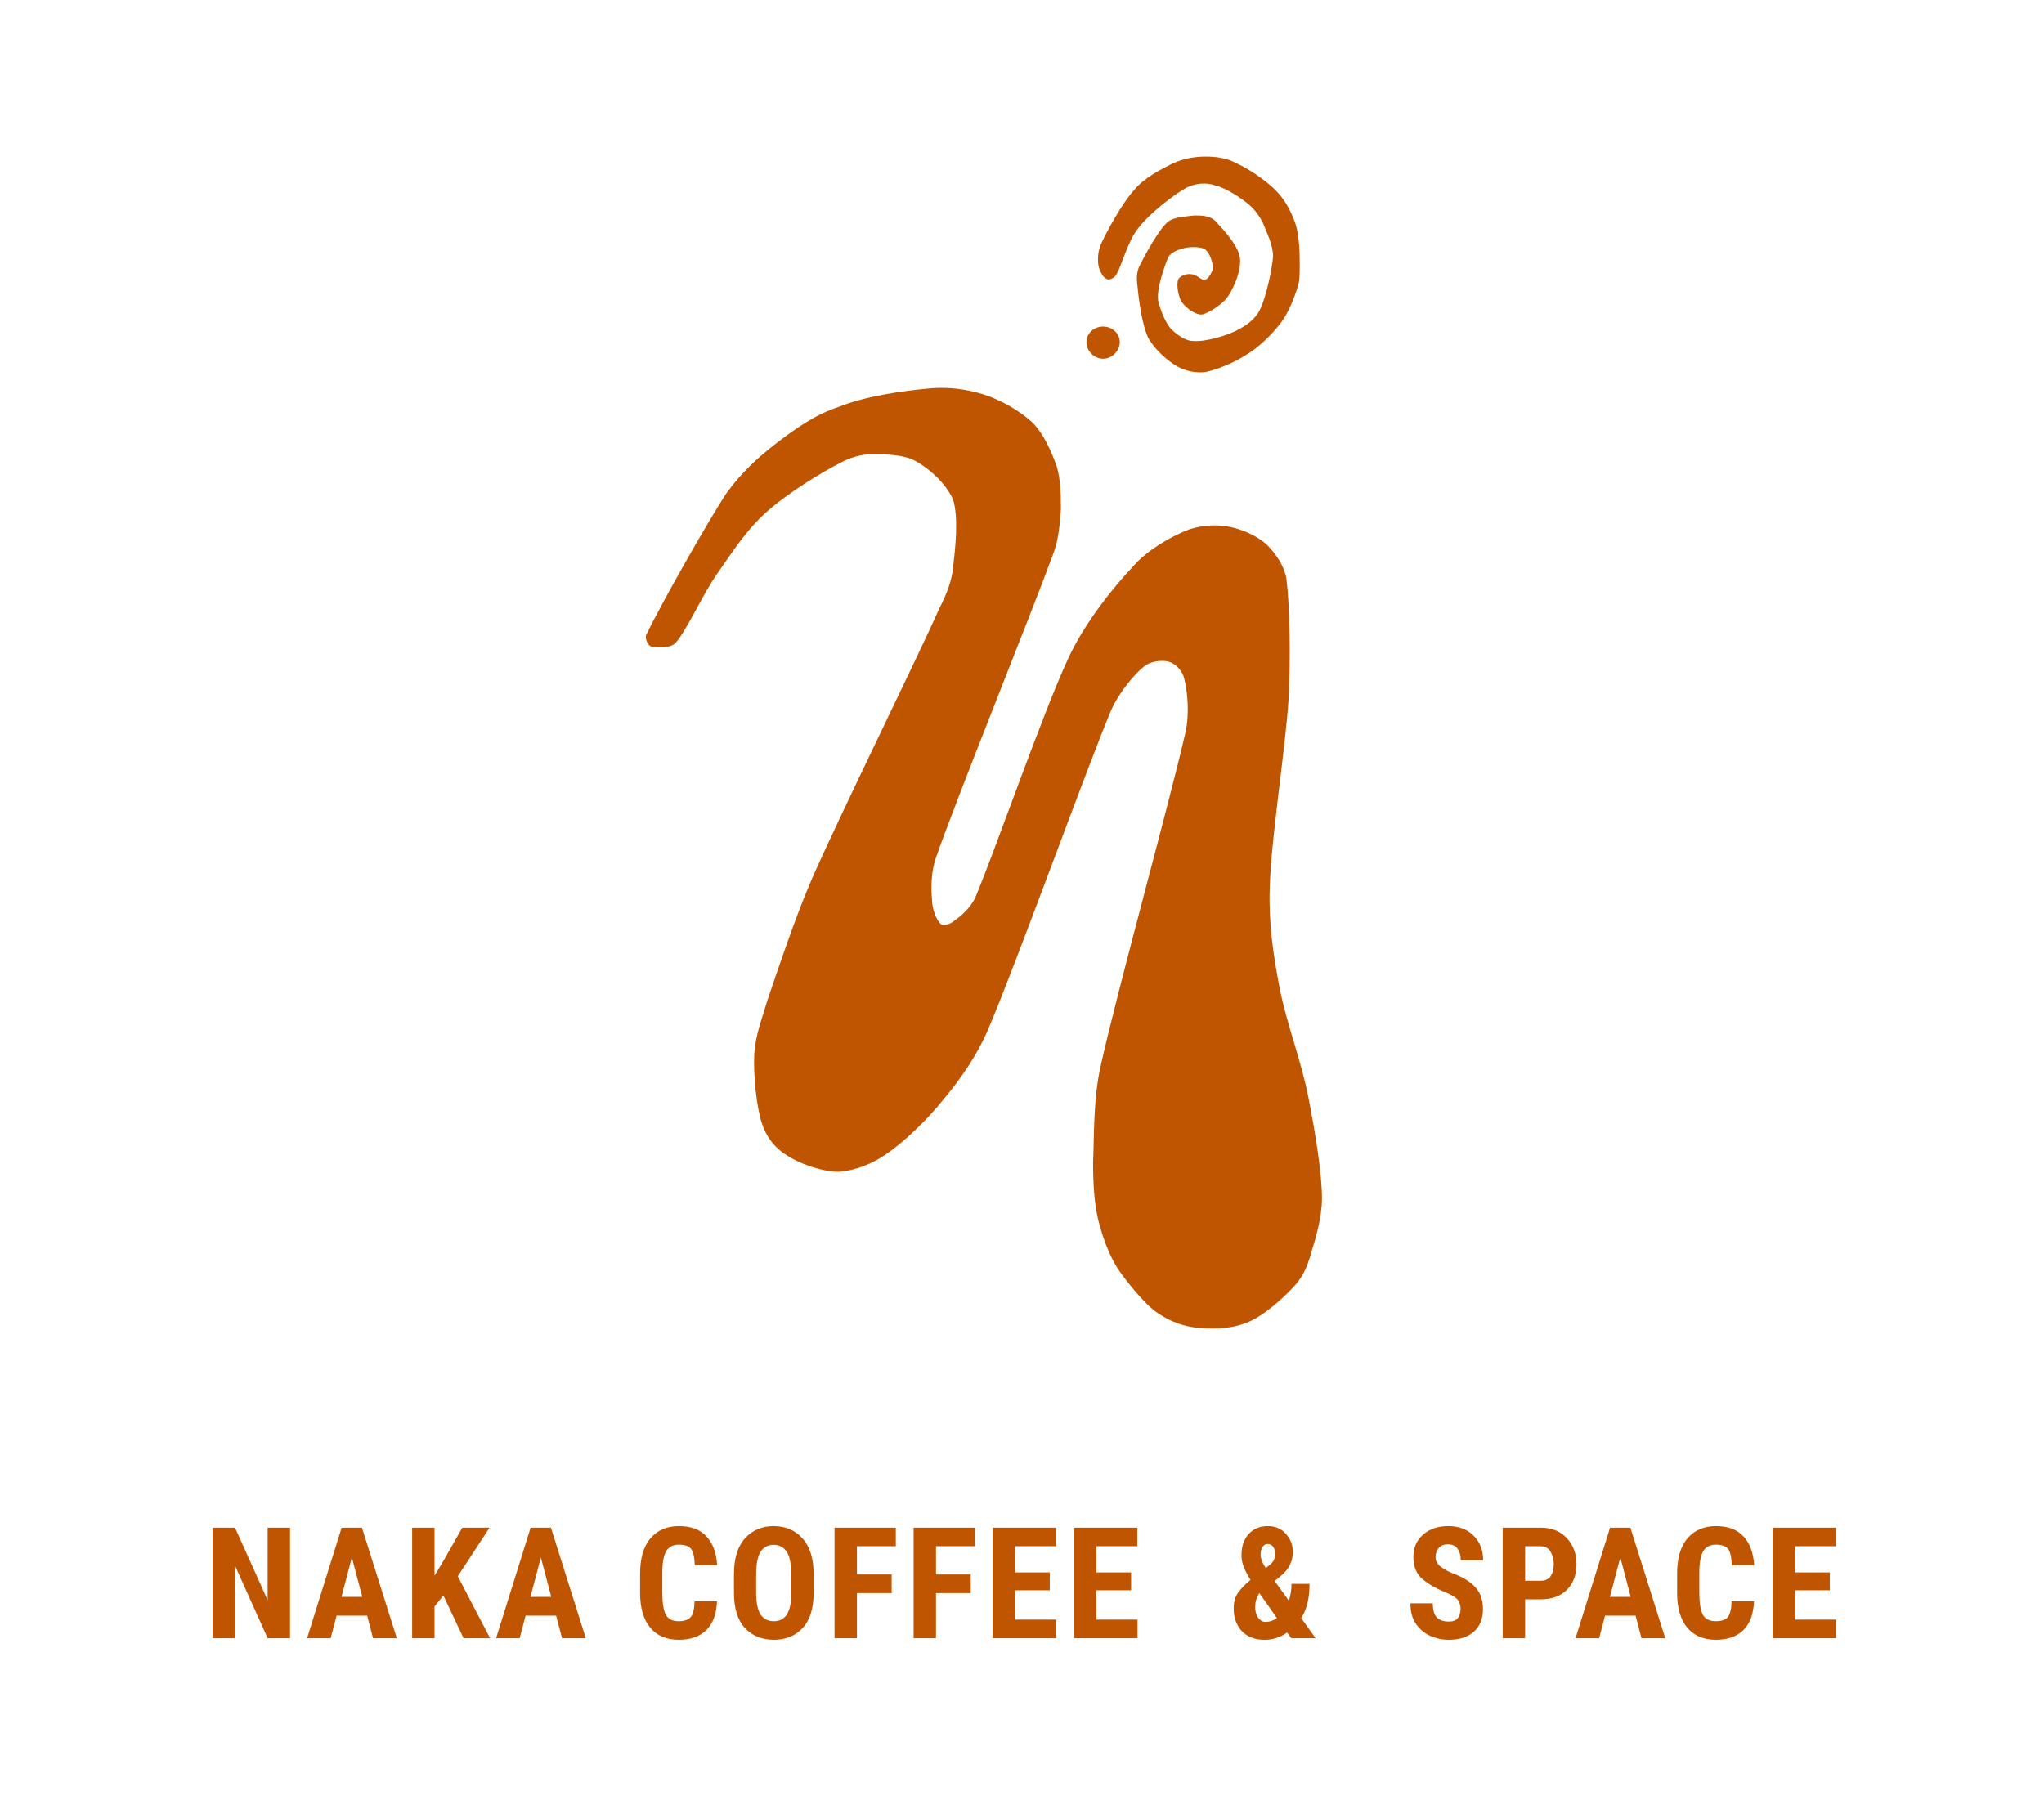
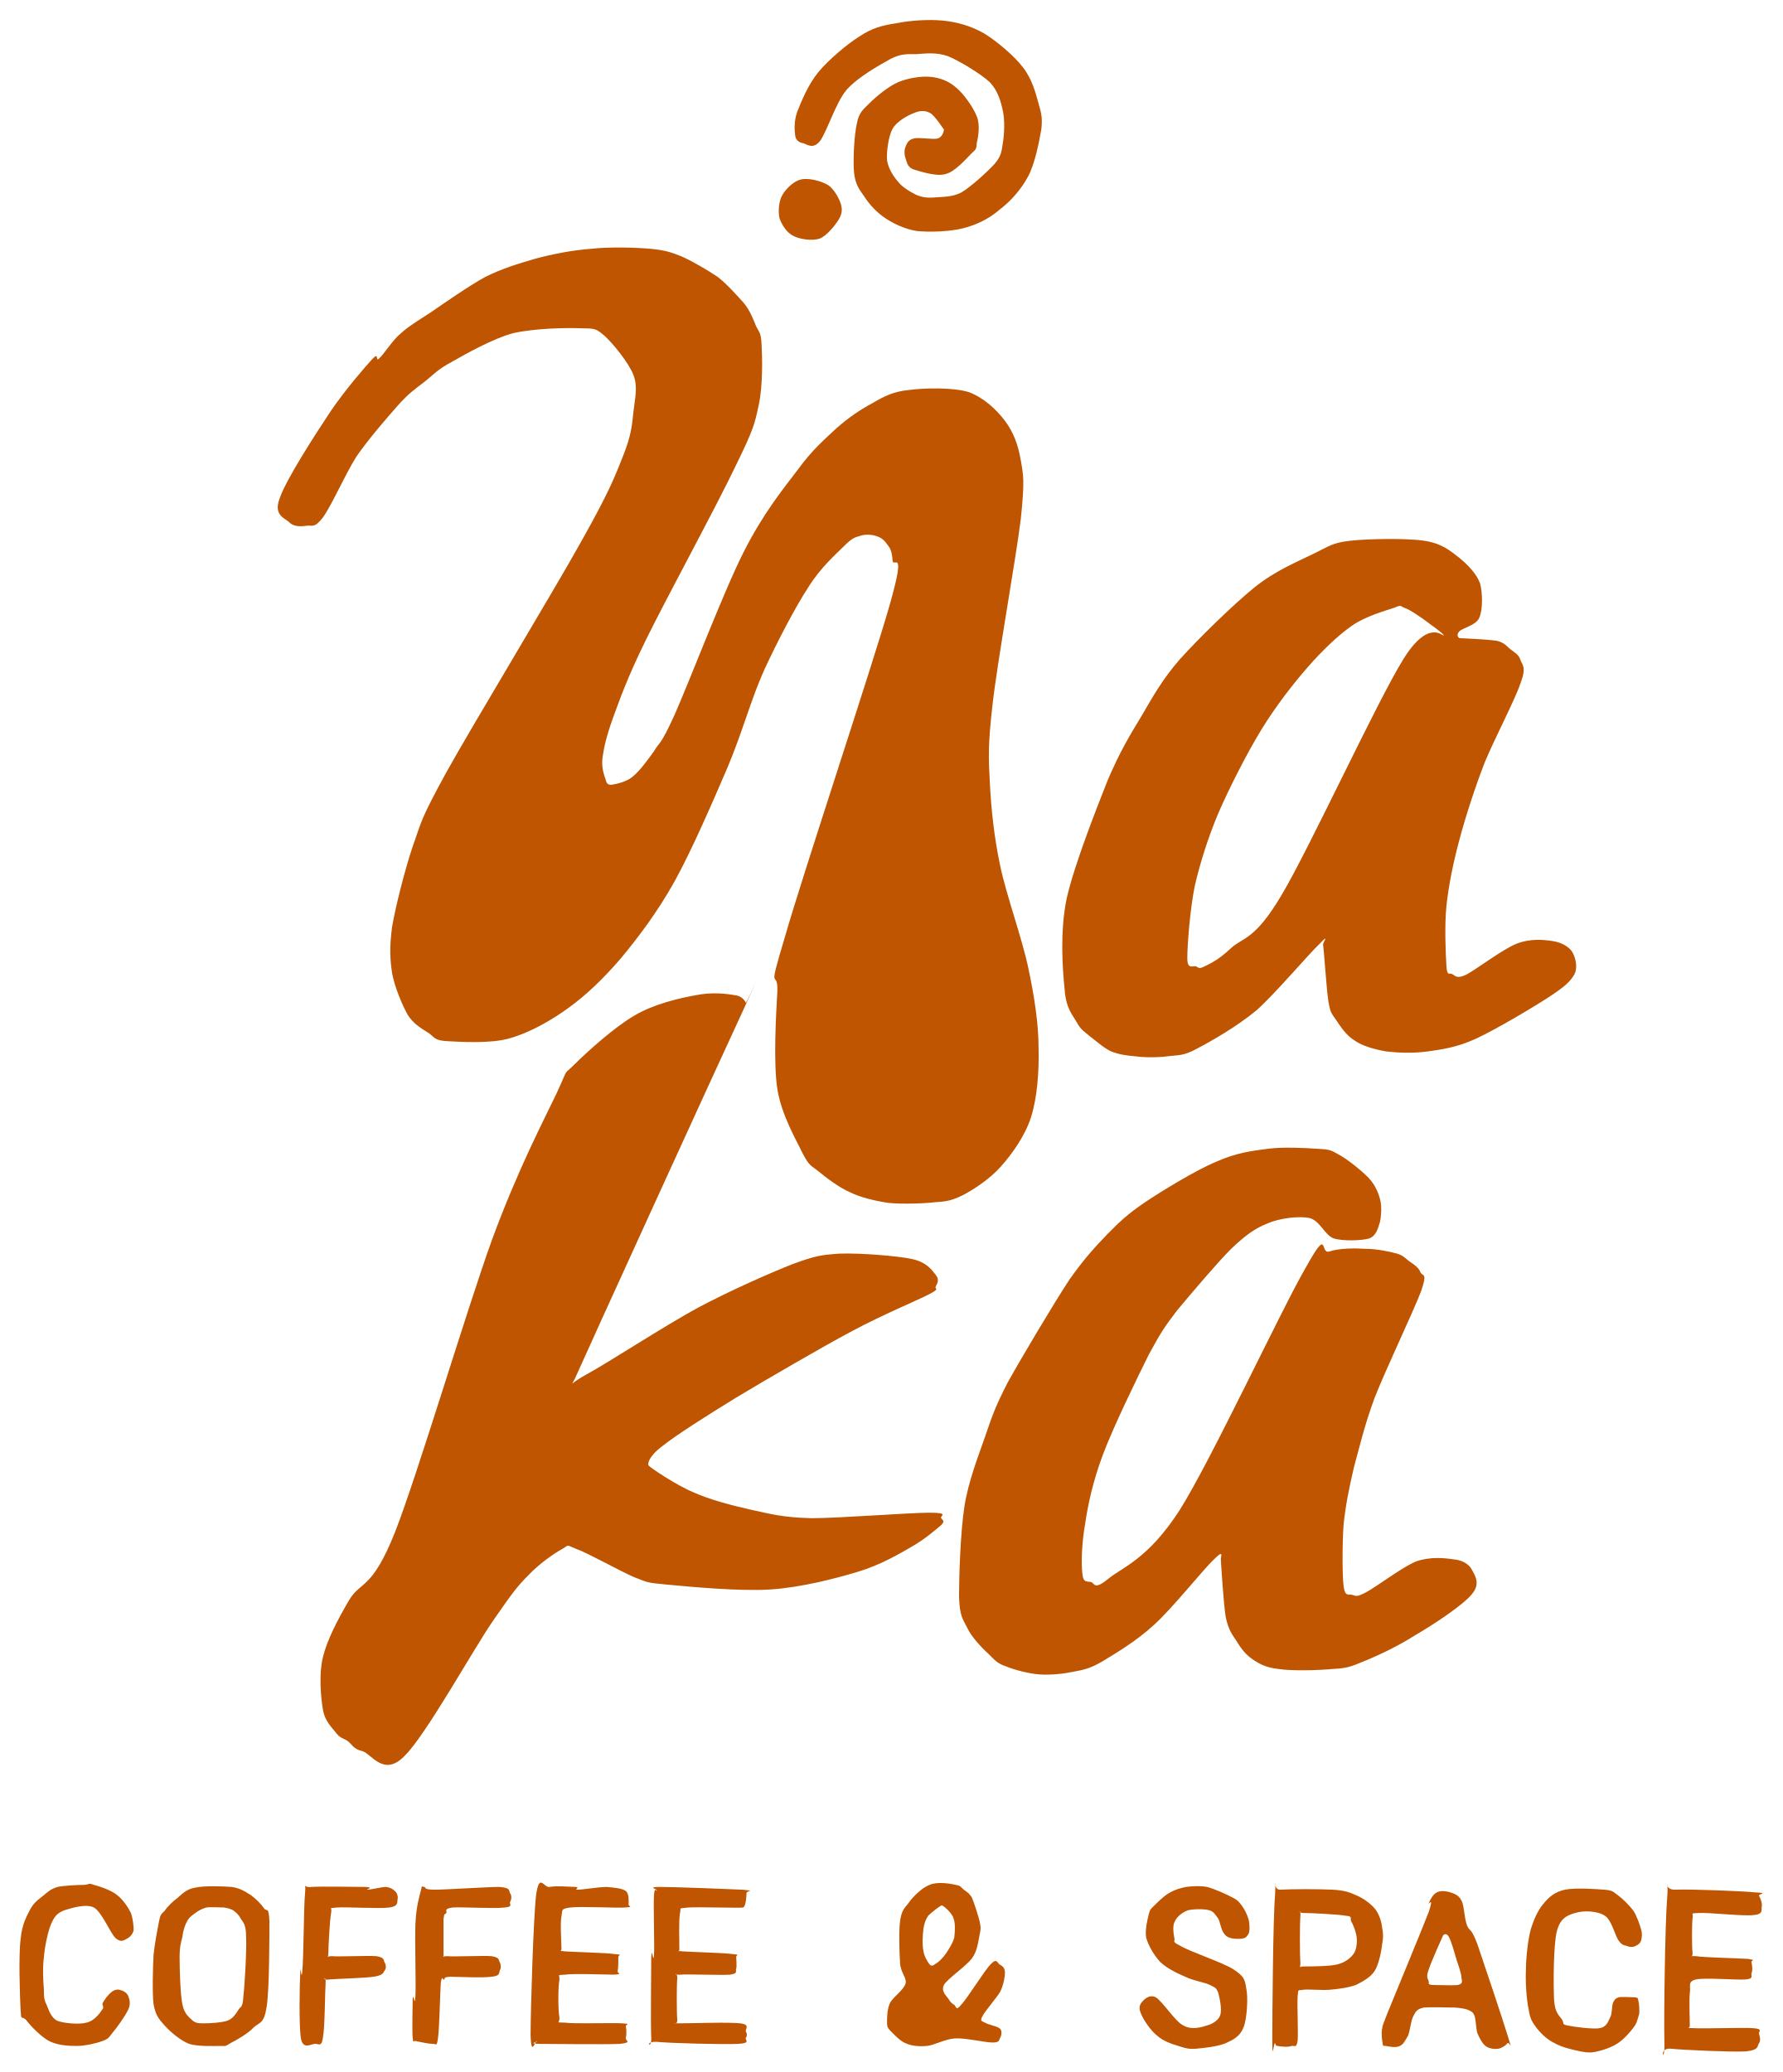
- <svg xmlns="http://www.w3.org/2000/svg" viewBox="0 0 184 162" role="img" aria-label="NAKA Coffee &amp; Space">
-   <g transform="translate(56.1 12)" fill="#BF5501">
-     <path fill-rule="evenodd" d="M56.1 107.1C54.6 107.7 52.7 107.7 51.3 107.5C50 107.3 48.9 106.8 47.8 106C46.7 105.1 45.4 103.5 44.5 102.2C43.7 100.9 43.2 99.5 42.8 98C42.4 96.4 42.3 94.6 42.3 92.7C42.4 90.4 42.3 86.9 43 83.9C44.4 77.5 49.3 59.8 50.6 54C51 52.3 50.8 50.2 50.5 49.1C50.4 48.5 49.8 47.8 49.2 47.6C48.6 47.4 47.5 47.5 46.9 48C46 48.7 44.6 50.4 43.9 52C41.6 57.5 35.3 75 32.8 80.8C31.8 83.1 30.4 85.1 28.9 86.9C27.4 88.8 25.3 90.8 23.7 91.9C22.4 92.8 20.9 93.4 19.4 93.5C17.9 93.5 15.9 92.8 14.7 92C13.7 91.4 12.9 90.4 12.5 89.2C12 87.7 11.7 84.8 11.8 82.9C11.9 81.2 12.5 79.7 13 78C13.9 75.4 15.4 70.8 17 67.1C19.6 61.2 26.4 47.4 28.5 42.7C29.1 41.5 29.6 40.3 29.7 39C29.9 37.4 30.2 34.6 29.7 33C29.1 31.6 27.6 30.2 26.3 29.5C25.2 28.9 23.5 28.9 22.4 28.9C21.4 28.9 20.4 29.2 19.5 29.7C17.9 30.5 14.8 32.4 12.9 34.1C11.1 35.7 9.9 37.6 8.5 39.6C7.1 41.6 5.7 44.8 4.7 45.9C4.2 46.4 3 46.3 2.5 46.2C2.2 46.1 1.9 45.4 2.1 45.1C3.2 42.8 7.4 35.3 9.3 32.4C10.6 30.6 12.1 29.2 13.8 27.9C15.5 26.6 17.3 25.3 19.5 24.6C21.7 23.7 25.1 23.2 27.3 23C29 22.8 30.8 23 32.4 23.5C34 24 35.7 25 36.8 26C37.9 27.1 38.5 28.6 39 29.9C39.4 31.2 39.4 32.6 39.4 33.9C39.3 35.2 39.2 36.6 38.7 37.9C36.8 43.1 30 59.9 28.2 65.1C27.7 66.4 27.7 68 27.8 69C27.8 69.8 28.2 70.9 28.6 71.2C28.8 71.4 29.5 71.2 29.8 70.9C30.4 70.5 31.3 69.7 31.7 68.8C33.4 64.8 37.8 52.1 40.1 47.2C41.6 44 44.1 40.9 45.9 39C47.2 37.5 49.2 36.4 50.6 35.8C51.8 35.3 53.2 35.2 54.4 35.4C55.6 35.6 57 36.2 57.9 37C58.7 37.8 59.5 38.9 59.7 40.1C60 42.4 60.1 47.2 59.9 50.9C59.6 55.6 58.3 63.6 58.2 68C58.1 71.1 58.5 73.9 59.1 77C59.7 80.1 61.1 83.7 61.7 86.9C62.3 90 62.9 93.6 62.9 95.9C62.9 97.7 62.3 99.6 61.9 100.9C61.6 102 61.2 102.9 60.5 103.7C59.6 104.7 57.7 106.5 56.1 107.1Z M52.4 2.1C53.3 2.1 54.3 2.2 55.2 2.7C56.3 3.2 57.8 4.2 58.7 5.1C59.6 6 60.1 7 60.5 8.1C60.9 9.3 60.9 11 60.9 12C60.9 12.6 60.9 13.3 60.7 13.9C60.4 14.8 59.9 16.2 59.1 17.2C58.3 18.2 57.2 19.3 56 20C54.9 20.7 53.4 21.3 52.4 21.5C51.5 21.6 50.6 21.4 49.9 21C49 20.5 47.9 19.5 47.3 18.5C46.7 17.3 46.4 14.9 46.3 13.8C46.2 13.1 46.2 12.5 46.5 11.9C47 10.9 48.2 8.7 49 8C49.6 7.5 50.7 7.5 51.4 7.4C52 7.4 52.7 7.4 53.2 7.8C53.8 8.4 55.3 10 55.5 11.1C55.7 12.3 55 13.8 54.5 14.6C54 15.4 52.8 16.1 52.2 16.3C51.8 16.4 51.3 16.1 51 15.9C50.6 15.6 50.2 15.2 50.1 14.8C49.9 14.3 49.8 13.4 50 13.1C50.2 12.8 50.8 12.6 51.2 12.7C51.6 12.7 52.1 13.3 52.4 13.2C52.7 13.1 53.1 12.4 53.1 12C53 11.5 52.8 10.7 52.3 10.4C51.9 10.2 50.8 10.2 50.3 10.4C49.9 10.5 49.4 10.7 49.1 11.1C48.8 11.7 48.3 13.3 48.2 14C48.1 14.6 48.1 15.1 48.3 15.6C48.5 16.2 48.8 17 49.3 17.6C49.8 18.1 50.6 18.7 51.3 18.7C52.4 18.8 54.5 18.2 55.5 17.6C56.3 17.2 57.1 16.5 57.4 15.7C57.9 14.6 58.4 12.3 58.5 11.1C58.5 10 57.9 8.9 57.6 8.1C57.3 7.5 56.9 6.9 56.3 6.4C55.6 5.8 54.2 4.9 53.3 4.7C52.5 4.4 51.5 4.5 50.7 4.9C49.6 5.5 47.4 7.2 46.4 8.5C45.4 9.7 44.9 11.9 44.4 12.7C44.3 13 43.7 13.3 43.5 13.1C43.2 13 42.9 12.4 42.8 12C42.7 11.5 42.7 10.7 43 10C43.5 8.9 44.9 6.3 46 5.1C46.9 4 48.5 3.2 49.5 2.7C50.4 2.3 51.4 2.1 52.4 2.1Z M43.2 17.4C44 17.4 44.7 18 44.7 18.8C44.7 19.6 44 20.3 43.2 20.3C42.4 20.3 41.7 19.6 41.7 18.8C41.7 18 42.4 17.4 43.2 17.4Z" />
-   </g>
-   <text x="92" y="147.5" text-anchor="middle" fill="#BF5501" font-family="'Barlow Condensed', 'Bahnschrift Condensed', 'DIN Condensed', 'Arial Narrow', 'Roboto Condensed', sans-serif" font-size="14" font-weight="600" letter-spacing="0.45">NAKA COFFEE  &amp;  SPACE</text>
+ <svg xmlns="http://www.w3.org/2000/svg" viewBox="0 0 260 302.3" fill="#BF5501" role="img" aria-label="NAKA Coffee &amp; Space">
+   <path class="naka-logo__emblem" fill-rule="evenodd" d="M151.9 18.9C151.6 20.6 151 23.8 150 25.7C149 27.6 147.4 29.4 145.8 30.6C144.3 31.9 142.5 32.8 140.5 33.3C138.6 33.8 135.5 33.9 133.7 33.7C131.9 33.4 130.3 32.6 129.1 31.8C127.9 31 126.8 29.8 126.1 28.7C125.4 27.7 124.8 27 124.6 25.3C124.4 23.6 124.6 19.7 125 18C125.3 16.4 125.9 16 126.9 15C127.8 14.1 129.6 12.6 131 12C132.4 11.4 134.3 11.1 135.6 11.2C137 11.3 138.4 11.8 139.5 12.8C140.6 13.7 142 15.7 142.5 17C143 18.2 142.7 20 142.5 20.8C142.4 21.7 142.5 21.7 141.7 22.4C141 23.1 139.3 25.1 137.9 25.4C136.6 25.8 134.2 25 133.2 24.7C132.3 24.3 132.3 23.6 132.1 23.1C131.9 22.6 131.9 21.8 132.1 21.4C132.3 20.9 132.5 20.4 133.3 20.2C134.1 20 136.1 20.4 136.8 20.2C137.5 20 137.7 19.1 137.7 18.9C137.6 18.8 136.4 16.9 135.7 16.5C135 16.1 134.2 16.1 133.3 16.5C132.5 16.8 130.8 17.7 130.2 18.8C129.6 19.9 129.3 22.2 129.4 23.4C129.6 24.6 130.3 25.7 131 26.5C131.6 27.3 132.8 28 133.6 28.4C134.5 28.8 135.3 28.9 136.4 28.8C137.4 28.7 138.8 28.8 140.2 28.1C141.6 27.3 144.1 25 145.1 23.9C146.1 22.7 146.1 22.1 146.3 20.8C146.5 19.6 146.6 17.6 146.3 16.2C146 14.8 145.6 13.3 144.4 12C143.1 10.8 140 8.9 138.3 8.2C136.6 7.6 135 7.8 133.7 7.9C132.3 7.9 131.5 7.8 129.9 8.6C128.3 9.5 125.2 11.2 123.5 13.1C121.9 15 120.6 19.3 119.6 20.6C118.6 21.8 117.8 21.1 117.2 20.9C116.6 20.8 116.1 20.5 116 19.8C115.9 19 115.8 17.7 116.3 16.3C116.9 14.8 117.9 12.3 119.4 10.5C120.8 8.8 123.6 6.4 125.4 5.3C127.2 4.1 128.7 3.7 130.7 3.4C132.6 3 135.4 2.8 137.5 3C139.6 3.2 141.7 3.8 143.6 4.9C145.4 6 148 8.2 149.2 9.8C150.5 11.4 151.1 13.6 151.5 15.1C151.9 16.5 152.1 17.2 151.9 18.9Z M122.7 29.9C122.9 30.7 122.8 31.3 122.3 32.1C121.8 32.9 120.6 34.4 119.6 34.8C118.5 35.2 116.6 34.9 115.7 34.4C114.7 33.9 114 32.7 113.7 31.8C113.5 30.8 113.6 29.4 114.1 28.5C114.6 27.6 115.8 26.4 116.8 26.2C117.9 25.9 119.8 26.4 120.8 27C121.7 27.6 122.5 29.1 122.7 29.9Z M146 170.2C144.4 172 142.1 173.5 140.6 174.3C139 175.1 138.2 175.3 136.4 175.4C134.7 175.6 131.6 175.7 129.6 175.5C127.6 175.2 125.5 174.7 123.9 173.9C122.3 173.2 120.5 171.8 119.4 170.9C118.3 170 118.1 170.2 117.1 168.3C116.2 166.4 114 162.7 113.4 158.9C112.8 155.1 113.2 148.1 113.4 144.6C113.5 141 111.8 145.7 114.5 136.7C117.1 127.6 127.3 97 129.8 88.2C132.3 79.4 130.2 83.1 130.2 81.7C130.1 80.3 129.8 79.9 129.4 79.4C129 78.8 128.5 78.4 127.8 78.2C127.2 78 126.2 77.9 125.4 78.2C124.7 78.4 124.3 78.5 123.1 79.7C121.9 80.9 119.7 82.8 117.9 85.7C116 88.6 113.4 93.6 111.5 97.7C109.6 101.9 108.3 106.8 106.2 111.8C104.1 116.7 100.9 124.1 98.4 128.6C95.9 133.1 93 136.9 90.5 139.9C88 142.8 85.6 145.1 83 147C80.4 148.9 77.2 150.7 74.3 151.5C71.5 152.3 67.1 152 65.2 151.9C63.3 151.8 63.4 151.3 62.5 150.7C61.6 150.1 60.4 149.5 59.5 148.1C58.7 146.7 57.6 144.1 57.2 142C56.9 140 56.8 138.2 57.2 135.2C57.7 132.3 59 127.1 60.2 123.5C61.5 119.9 61.2 119.8 65.1 112.7C69.1 105.5 80.8 86.2 84.9 78.8C89 71.5 89.7 69.5 90.9 66.5C92.1 63.5 92.2 62 92.4 60.1C92.6 58.2 93.1 56.5 92.4 54.7C91.7 52.9 89.4 50.1 88.2 49C87 48 86.9 47.9 84.8 47.9C82.6 47.8 78 47.9 74.9 48.6C71.9 49.4 68 51.6 65.9 52.8C63.8 53.9 63.1 54.8 61.8 55.8C60.5 56.8 59.6 57.4 58 59.2C56.5 60.9 53.8 64 52 66.6C50.3 69.3 48.3 73.9 47.1 75.5C45.9 77.1 45.5 76.6 44.8 76.7C44 76.8 43 76.9 42.3 76.3C41.7 75.6 39.8 75.3 40.8 72.7C41.7 70 46.1 63.2 48.3 59.9C50.5 56.7 53.2 53.6 54.3 52.4C55.4 51.2 54.7 52.9 55.3 52.3C56 51.7 57.2 49.7 58.4 48.7C59.6 47.6 60.8 46.9 62.8 45.6C64.7 44.3 68.4 41.7 70.8 40.4C73.2 39.2 75.5 38.5 77.9 37.8C80.4 37.1 83.5 36.5 86.2 36.3C88.9 36 92.7 36.1 94.9 36.3C97 36.5 97.9 36.8 99.4 37.4C101 38.1 103.2 39.4 104.7 40.4C106.1 41.5 107.5 43.1 108.5 44.2C109.4 45.3 109.9 46.6 110.3 47.6C110.8 48.6 111 48.5 111.1 50.3C111.2 52.1 111.3 56.2 110.7 59C110.1 61.8 110 62.5 107.3 68C104.7 73.5 97.2 87.3 94.3 93.2C91.4 99.1 90.4 102.1 89.4 104.8C88.4 107.6 88.1 109.1 87.9 110.5C87.7 111.9 88.1 113 88.3 113.6C88.5 114.2 88.5 114.5 89.2 114.5C89.8 114.4 91.4 114.1 92.3 113.3C93.3 112.5 94.4 111 95.4 109.6C96.3 108.1 96.3 108.9 98.4 104.3C100.5 99.6 105.6 86.2 108.5 80.5C111.4 74.8 114.2 71.4 116.4 68.5C118.5 65.6 120.3 64.1 122 62.5C123.8 60.9 125.6 59.7 127.3 58.8C129 57.8 130.4 57.1 132.6 56.9C134.8 56.6 139 56.5 141.3 57.2C143.5 58 145.4 59.8 146.6 61.4C147.8 63 148.5 64.8 148.9 67.1C149.3 69.4 149.5 70.1 148.9 75.8C148.2 81.5 145.5 96.5 144.8 102.7C144.1 108.8 144.2 110.5 144.4 114.3C144.6 118.1 145 122 145.9 126.3C146.8 130.6 149.1 136.9 150 141.2C150.9 145.4 151.5 149.4 151.5 152.8C151.6 156.3 151.3 160.2 150.4 163C149.5 165.8 147.6 168.4 146 170.2Z M212.9 81.4C214.1 82.4 215.4 83.7 215.9 85.1C216.3 86.5 216.3 89 215.8 90.1C215.4 91.2 213.4 91.6 212.9 92.1C212.4 92.6 212.7 93 212.9 93.1C213.1 93.1 217.2 93.3 218.4 93.5C219.5 93.8 219.7 94.2 220.3 94.7C220.8 95.1 221.6 95.5 221.8 96.3C222.1 97.1 222.7 97.3 221.8 99.7C221 102.1 218.1 107.6 216.6 111.2C215.2 114.8 213.8 119.1 212.9 122.5C212 125.8 211.3 129.3 211 132.2C210.7 135.2 210.9 139.3 211 140.9C211.1 142.5 211.4 141.9 211.8 142.1C212.3 142.3 212.4 142.9 213.9 142.2C215.4 141.4 219.2 138.5 221.2 137.7C223.2 136.9 225.2 137.1 226.5 137.3C227.8 137.5 228.8 138.1 229.3 138.8C229.8 139.6 230.2 141 229.7 142.1C229.1 143.2 228.2 144 225.9 145.5C223.6 147 218.2 150.2 215.4 151.5C212.6 152.8 210.4 153.1 208.3 153.4C206.1 153.7 203.9 153.6 202.2 153.4C200.5 153.1 198.7 152.6 197.6 151.8C196.4 151.1 195.5 149.7 194.9 148.8C194.3 147.9 194.1 147.9 193.8 146.2C193.5 144.4 193.1 138.1 193 137.8C193 137.5 194 136.1 192.5 137.7C190.9 139.2 186.1 144.9 183.3 147.4C180.4 149.8 176.7 151.9 174.6 153C172.6 154.1 171.9 153.9 170.4 154.1C169 154.3 166.9 154.3 165.5 154.1C164.2 154 163.1 153.8 162.1 153.4C161 152.9 159.8 151.8 159 151.2C158.2 150.5 157.7 150.3 157.1 149.2C156.5 148.1 155.5 147.2 155.3 144.3C155 141.4 154.6 135.9 155.6 131.1C156.7 126.2 159.9 118.1 161.6 113.8C163.4 109.6 164.8 107.3 166.5 104.5C168.2 101.6 169.5 99.2 172.1 96.2C174.8 93.2 179.9 88.2 183 85.7C186.1 83.2 189.4 81.9 191.6 80.8C193.9 79.7 194.3 79.2 196.9 78.9C199.5 78.6 205.3 78.5 207.8 78.9C210.4 79.3 211.6 80.4 212.9 81.4Z M174.5 141C174.9 141.2 174.9 141.4 175.7 141C176.5 140.6 177.7 140.1 179.5 138.4C181.3 136.7 183 137.3 187 130.5C191 123.8 200.9 102.3 204.7 96.2C208.4 90.2 210.5 92.9 210.6 92.7C210.7 92.5 208.5 91 207.6 90.3C206.7 89.7 205.6 88.9 204.9 88.7C204.2 88.4 204.5 88.2 203.3 88.7C202.1 89.1 199.2 89.9 197.2 91.3C195.2 92.7 192.9 94.9 190.8 97.3C188.7 99.7 186.2 102.9 184.1 106.3C182 109.7 179.3 115 177.7 118.7C176.2 122.3 175.1 125.8 174.3 129.2C173.6 132.6 173.2 137.9 173.2 139.8C173.2 141.6 174.1 140.8 174.5 141Z M108.5 147.2C104.5 155.8 85.1 198.3 84.2 200.4C83.3 202.6 82.8 202 85.6 200.5C88.4 199 97 193.4 101.8 190.8C106.7 188.2 112.4 185.7 115.7 184.4C119 183.2 119.7 183.1 122.5 182.9C125.3 182.8 130.8 183.2 133.1 183.7C135.3 184.2 136 185.4 136.5 186C137.1 186.7 136.7 187.3 136.5 187.7C136.3 188.2 137.3 187.9 135.4 188.9C133.4 189.9 128.8 191.8 124.3 194.2C119.8 196.6 111.9 201.2 107.4 203.9C103 206.6 98.6 209.4 96.6 211C94.5 212.6 94.5 213.6 94.6 213.8C94.8 214.1 98.7 216.7 101.1 217.7C103.5 218.8 107 219.7 109.7 220.3C112.5 220.9 114.2 221.4 118.4 221.5C122.5 221.5 132.6 220.7 135.6 220.7C138.7 220.7 137 221.2 137.3 221.5C137.5 221.8 137.9 221.9 137.3 222.5C136.6 223.1 135 224.5 133.1 225.6C131.2 226.7 128.5 228.3 125.2 229.3C121.9 230.3 116.9 231.6 112.4 231.9C108 232.2 100.6 231.5 97.4 231.2C94.2 230.9 94.6 230.9 92.5 230.1C90.4 229.2 85.8 226.6 84.1 226C82.4 225.3 83.1 225.4 82 226C80.9 226.6 78.7 228.1 77.1 229.8C75.5 231.4 74.8 232.3 71.9 236.5C69 240.7 62.1 253.2 59 256.2C56 259.3 54.2 255.9 52.9 255.5C51.5 255.2 51.3 254.4 50.7 254C50.1 253.6 49.6 253.6 49 252.8C48.5 252.1 47.4 251.2 47.1 249.4C46.8 247.6 46.5 244.3 47.1 241.8C47.7 239.3 49.2 236.4 50.9 233.5C52.6 230.6 54.2 232.1 57.6 223.6C60.9 215.2 68.1 191 71.8 180.8C75.6 170.5 79.3 163.5 81.2 159.5C83.1 155.4 82 157.1 83.8 155.3C85.6 153.5 89.7 149.8 92.5 148.2C95.3 146.5 99.2 145.6 101.5 145.2C103.9 144.7 106.1 145 107.2 145.2C108.4 145.3 108.8 146.3 108.8 146.3C108.9 146.4 112.4 138.5 108.5 147.2Z M199.5 171.7C200.5 172.7 201 173.8 201.3 174.9C201.6 175.9 201.5 177.4 201.3 178.3C201 179.2 200.8 180.3 199.7 180.7C198.6 181 196 181.1 194.6 180.7C193.2 180.2 192.6 178.1 191 177.7C189.5 177.4 186.7 177.7 184.9 178.5C183.1 179.2 181.7 180.2 179.6 182.2C177.5 184.3 173.7 188.8 171.7 191.2C169.8 193.7 169.4 194.3 167.6 197.6C165.9 201 162.4 208.2 160.9 212.2C159.4 216.2 158.7 219.6 158.3 222.3C157.8 225.1 157.7 228.2 157.9 229.6C158 230.9 158.5 230.7 159.1 230.8C159.7 230.9 159.5 232.1 161.6 230.4C163.6 228.7 167.4 227.6 172.1 220.3C176.7 213 187 190.9 190.5 184.9C193.9 178.8 192.5 183 193.9 182.6C195.3 182.1 197.7 182.1 199.2 182.2C200.8 182.2 202.7 182.6 203.8 182.9C204.8 183.2 205.1 183.7 205.7 184.1C206.3 184.5 207 185 207.2 185.6C207.5 186.3 208.3 185.5 207.3 188.4C206.2 191.3 202.1 199.9 200.5 204C199 208.1 198.3 211.2 197.5 214.1C196.8 217.1 196.3 219.6 196 222.4C195.8 225.2 195.8 229.8 196 231.4C196.2 233.1 196.8 232.5 197.3 232.7C197.8 232.8 197.8 233.1 199.3 232.3C200.8 231.5 204.6 228.6 206.6 227.8C208.6 227.1 210.7 227.3 212 227.5C213.3 227.6 214.3 228.2 214.7 229C215.2 229.9 216 231.1 214.7 232.6C213.4 234.2 209 237.1 206.4 238.6C203.9 240.2 200.9 241.6 198.9 242.4C197 243.2 196.4 243.4 194.4 243.5C192.4 243.7 188.3 243.8 186.5 243.5C184.6 243.3 183.6 242.7 182.6 242C181.6 241.3 180.9 240.3 180.3 239.3C179.7 238.4 179.2 237.8 178.8 235.9C178.5 234.1 178.1 227.9 178.1 227.6C178 227.2 178.7 225.9 177.1 227.5C175.5 229 170.9 234.8 168.3 237.1C165.7 239.5 162.6 241.3 160.8 242.4C158.9 243.5 158.1 243.6 156.6 243.9C155.2 244.2 153.3 244.4 151.7 244.3C150.1 244.2 147.9 243.6 146.7 243.1C145.5 242.7 145.1 242.2 144.2 241.3C143.2 240.4 141.7 238.8 141.1 237.5C140.4 236.1 140 235.8 139.9 232.9C139.9 230.1 140.1 223.5 140.7 219.7C141.3 216 142.7 212.5 143.7 209.6C144.7 206.7 145.1 205.4 147 201.7C149 198.1 153.7 190.2 156 186.7C158.4 183.3 159.9 181.8 161.6 180C163.4 178.2 164.4 177.2 166.9 175.5C169.4 173.8 174.5 170.7 177.4 169.5C180.3 168.2 182.6 167.9 185 167.6C187.3 167.3 190.5 167.5 192.1 167.6C193.8 167.7 194 167.7 195.2 168.4C196.4 169 198.5 170.7 199.5 171.7Z" />
+   <path class="naka-logo__tagline" fill-rule="evenodd" d="M12.3 275C13.2 274.9 12.9 274.7 13.7 275C14.5 275.2 16.3 275.8 17.1 276.5C18 277.2 18.7 278.3 19.1 279.1C19.4 280 19.5 281 19.5 281.6C19.4 282.1 19 282.6 18.6 282.8C18.2 283 17.7 283.5 16.9 282.8C16.1 282.1 14.9 279 13.7 278.3C12.5 277.7 10.4 278.4 9.4 278.7C8.4 279.1 8 279.5 7.5 280.6C7 281.7 6.5 284.1 6.4 285.6C6.2 287.1 6.3 289.1 6.4 290.2C6.4 291.3 6.4 291.7 6.8 292.5C7.1 293.2 7.4 294.3 8.3 294.8C9.2 295.2 11.6 295.4 12.6 295.1C13.7 294.9 14.6 293.7 14.9 293.2C15.3 292.8 14.8 292.6 15 292.2C15.2 291.8 15.8 291 16.2 290.7C16.5 290.4 17 290.2 17.4 290.3C17.9 290.4 18.5 290.7 18.7 291.2C18.9 291.7 19.1 292.4 18.7 293.2C18.3 294.1 17 295.9 16.4 296.6C15.8 297.4 15.7 297.5 14.9 297.8C14.1 298.1 12.4 298.5 11.2 298.5C9.9 298.5 8.4 298.4 7.2 297.8C6 297.2 4.4 295.5 3.8 294.7C3.1 294 3.1 295 3 293.2C2.9 291.3 2.7 285.3 3 283C3.2 280.6 4 279.4 4.5 278.4C5.1 277.4 5.8 277 6.4 276.5C7 276 7.4 275.6 8.4 275.3C9.3 275.1 11.4 275 12.3 275Z M135.6 275C136.7 274.5 138.6 274.8 139.4 275C140.2 275.1 140.2 275.4 140.6 275.7C141 276 141.4 276.2 141.8 276.9C142.1 277.6 142.7 279.5 142.9 280.3C143.1 281.2 143.1 281.4 142.9 282.3C142.7 283.2 142.6 284.6 141.8 285.7C140.9 286.9 138.2 288.7 137.7 289.6C137.2 290.6 138.2 291.3 138.4 291.7C138.7 292.2 139 292.4 139.2 292.5C139.5 292.7 139.4 293.5 140.2 292.5C141.1 291.6 143.6 287.5 144.5 286.6C145.4 285.6 145.5 286.4 145.8 286.6C146.2 286.8 146.6 287.1 146.6 287.8C146.6 288.4 146.4 289.6 145.9 290.6C145.3 291.6 143.6 293.5 143.3 294.2C142.9 294.9 143.3 294.9 143.7 295.1C144.1 295.4 145.5 295.6 145.9 296C146.2 296.3 146.1 297 145.9 297.3C145.7 297.7 145.8 298 144.8 298C143.7 298 140.8 297.3 139.3 297.4C137.8 297.5 136.3 298.4 135.2 298.5C134 298.6 133 298.5 132.1 298.1C131.3 297.8 130.3 296.7 129.8 296.2C129.4 295.7 129.4 295.6 129.4 295C129.4 294.4 129.4 293.2 129.8 292.3C130.2 291.4 131.8 290.4 132.1 289.4C132.3 288.5 131.4 287.9 131.3 286.4C131.2 285 131.1 281.7 131.3 280.3C131.5 278.9 131.8 278.5 132.5 277.7C133.1 276.8 134.5 275.4 135.6 275Z M33.8 275.3C35.1 275.5 35.8 276 36.6 276.5C37.3 277 38.1 277.8 38.5 278.4C38.9 279 39.2 278 39.3 280.3C39.3 282.6 39.3 290.3 38.9 292.8C38.5 295.3 37.9 295 37 295.8C36.2 296.7 34.4 297.7 33.6 298.1C32.8 298.6 33 298.5 32 298.5C31.1 298.5 28.9 298.6 27.6 298.2C26.3 297.7 24.8 296.4 24 295.5C23.1 294.5 22.7 294 22.4 292.4C22.2 290.8 22.3 287.1 22.4 285.2C22.6 283.3 23 281.4 23.2 280.3C23.4 279.3 23.5 279.3 24 278.8C24.4 278.2 25.2 277.4 25.9 276.9C26.6 276.3 27.2 275.6 28.5 275.4C29.8 275.1 32.5 275.2 33.8 275.3Z M57.6 275.9C57.9 276.1 58.1 276.7 58 277.1C57.9 277.5 58.2 278.1 56.8 278.3C55.4 278.5 50.5 278.2 49.1 278.3C47.8 278.5 48.5 278.1 48.3 279.1C48.1 280.2 47.9 284 47.9 285C47.9 286 47.3 285.4 48.4 285.4C49.5 285.5 53.6 285.3 54.9 285.4C56.1 285.6 55.9 285.9 56.1 286.3C56.3 286.6 56.4 287.2 56.1 287.5C55.9 287.9 55.8 288.2 54.5 288.4C53.2 288.6 49.1 288.7 48 288.8C46.8 289 47.6 288 47.5 289.3C47.4 290.7 47.4 295.9 47.1 297.3C46.9 298.8 46.4 298.1 45.9 298.2C45.4 298.2 44.2 299.1 43.9 297.4C43.6 295.8 43.7 289.4 43.8 287.8C43.8 286.2 44 289.4 44.1 287.5C44.3 285.7 44.3 278.1 44.5 276.2C44.7 274.2 44 275.5 45.4 275.3C46.8 275.2 52 275.3 53.4 275.3C54.7 275.4 53.2 275.7 53.6 275.7C54.1 275.7 55.7 275.3 56.3 275.3C57 275.4 57.3 275.6 57.6 275.9Z M74.4 276.2C74.7 276.6 74.6 277.2 74.4 277.5C74.3 277.8 74.9 278.2 73.6 278.3C72.2 278.5 67.3 278.2 66 278.3C64.6 278.5 65.3 278.9 65.1 279.1C64.9 279.4 64.8 279 64.7 280C64.7 280.9 64.7 284.1 64.7 285C64.8 285.9 64.1 285.4 65.2 285.4C66.3 285.5 70.5 285.3 71.7 285.4C72.9 285.6 72.7 285.9 72.9 286.3C73.1 286.6 73.1 287.2 72.9 287.5C72.8 287.9 72.9 288.3 71.7 288.4C70.5 288.6 66.7 288.4 65.6 288.4C64.5 288.5 65 288.7 64.8 288.8C64.6 289 64.5 288 64.3 289.3C64.2 290.7 64.1 295.9 63.9 297.3C63.7 298.8 63.6 298.1 63.1 298.2C62.6 298.2 61.2 297.9 60.7 297.8C60.3 297.6 60.3 298.3 60.2 297.3C60.1 296.3 60.2 292.5 60.2 291.6C60.3 290.6 60.5 293 60.6 291.3C60.7 289.5 60.5 283.2 60.6 280.7C60.7 278.2 61.2 276.6 61.4 275.8C61.6 274.9 61.5 275.3 61.9 275.3C62.2 275.3 61.6 275.7 63.4 275.7C65.1 275.7 71 275.3 72.8 275.3C74.6 275.4 74.2 275.9 74.4 276.2Z M91.3 275.9C91.8 276.3 91.7 277.4 91.7 277.8C91.6 278.2 92.6 278.2 91.2 278.3C89.9 278.4 84.7 278.1 83.2 278.3C81.7 278.5 82.1 278.7 81.9 279.6C81.7 280.5 81.9 283.4 81.9 284.2C82 285 81.1 284.5 82.4 284.7C83.6 284.8 88.5 284.9 89.7 285.1C91 285.2 90.1 285.2 90.2 285.6C90.2 286 90.2 287.2 90.1 287.6C90.1 288 90.9 288 89.6 288.1C88.4 288.1 83.7 287.9 82.4 288.1C81.1 288.2 81.7 288 81.6 288.9C81.4 289.9 81.4 293.3 81.6 294.3C81.7 295.3 80.9 295 82.4 295.1C83.8 295.3 89.3 295.1 90.8 295.2C92.2 295.3 91.2 295.3 91.3 295.7C91.4 296 91.4 296.9 91.3 297.3C91.1 297.7 92.4 298 90.4 298.2C88.4 298.3 80.6 298.2 78.7 298.2C76.8 298.1 78.5 298 78.3 297.8C78.1 297.6 77.5 300.3 77.4 296.9C77.4 293.5 77.8 280 78.2 276.5C78.7 273.1 79.3 275.5 80.2 275.3C81.1 275.1 83.4 275.3 84 275.3C84.7 275.4 83.6 275.7 84.3 275.7C85 275.7 87.4 275.3 88.5 275.3C89.6 275.4 90.8 275.5 91.3 275.9Z M108.3 275.7C110.4 275.9 108.9 275.8 108.9 276.2C108.9 276.6 108.8 278.2 108.4 278.3C108.1 278.4 101.9 278.2 100.4 278.3C98.9 278.5 99.4 278.2 99.2 279.1C99 280.1 99.1 283.3 99.1 284.2C99.2 285.1 98.3 284.5 99.6 284.7C100.8 284.8 105.6 284.9 106.9 285.1C108.1 285.2 107.3 285.2 107.4 285.6C107.4 285.9 107.5 286.8 107.4 287.2C107.2 287.6 107.8 287.9 106.5 288.1C105.2 288.2 100.4 288 99.2 288.1C98 288.2 98.8 287.5 98.8 288.6C98.7 289.6 98.7 293.6 98.8 294.7C98.8 295.7 97.8 295.1 99.3 295.2C100.8 295.2 106.4 295 108 295.2C109.5 295.4 108.7 296 108.8 296.4C109 296.7 109 297.1 108.8 297.3C108.6 297.6 109.7 298.1 107.6 298.2C105.5 298.3 97.8 298.1 95.8 297.9C93.8 297.8 95.1 299.2 95 297.3C94.9 295.3 95 287.5 95 285.6C95.1 283.7 95.3 286.7 95.4 285.3C95.5 283.9 95.3 278.1 95.4 276.6C95.5 275.1 95.7 276 95.8 275.8C95.9 275.6 94.3 275.3 96.3 275.3C98.3 275.3 106.3 275.6 108.3 275.7Z M173 275.3C173.8 275.2 175 275.1 176.1 275.3C177.2 275.6 179 276.4 179.9 276.9C180.7 277.3 181 277.8 181.4 278.4C181.8 279 182.1 279.8 182.2 280.3C182.3 280.9 182.3 281.6 182.2 282C182 282.4 181.8 282.7 181.4 282.8C181 282.9 180.2 282.9 179.7 282.8C179.2 282.7 178.8 282.5 178.5 282C178.1 281.5 178 280.4 177.7 279.9C177.3 279.4 177.1 278.9 176.4 278.7C175.7 278.5 174.2 278.5 173.3 278.7C172.5 279 171.7 279.6 171.4 280.3C171 280.9 171.2 282.1 171.3 282.7C171.5 283.3 170.8 283.2 172.2 283.9C173.5 284.7 178.3 286.3 179.9 287.3C181.4 288.3 181.6 288.7 181.8 290.1C182.1 291.4 181.9 294.6 181.4 295.8C180.9 297.1 179.9 297.6 178.8 298.1C177.6 298.6 175.6 298.8 174.5 298.9C173.4 299 172.8 298.8 171.9 298.5C170.9 298.2 169.7 297.8 168.8 297C167.9 296.3 166.8 294.7 166.5 293.9C166.1 293.1 166.2 292.6 166.5 292.2C166.8 291.8 167.6 290.9 168.6 291.4C169.6 292 171.4 294.9 172.6 295.5C173.8 296.2 175.2 295.8 176.1 295.5C176.9 295.3 177.8 294.7 178 294C178.3 293.2 177.9 291.4 177.7 290.7C177.4 290 177.3 290 176.5 289.6C175.7 289.2 174.1 289 172.9 288.4C171.7 287.9 170.1 287.1 169.2 286.2C168.3 285.2 167.5 283.8 167.2 282.7C167 281.6 167.4 280 167.6 279.2C167.8 278.5 167.9 278.5 168.4 278C168.9 277.5 169.9 276.5 170.7 276.1C171.4 275.7 172.1 275.5 173 275.3Z M197.8 276.5C198.8 276.9 199.9 277.7 200.5 278.4C201.1 279.1 201.5 280.2 201.6 281.1C201.8 282 201.8 282.8 201.6 283.8C201.5 284.8 201.1 286.7 200.5 287.6C199.9 288.5 198.8 289.1 197.8 289.6C196.7 290 195.2 290.2 194 290.3C192.8 290.4 190.9 290.2 190.1 290.3C189.4 290.5 189.4 290 189.3 291.2C189.2 292.4 189.4 296.5 189.3 297.7C189.1 298.9 188.9 298.4 188.4 298.5C188 298.7 186.8 298.6 186.4 298.5C186 298.5 186.1 298.2 186 298.1C185.8 297.9 185.6 301.1 185.6 297.6C185.6 294.2 185.7 280 186 276.5C186.2 273 185.5 275.8 186.8 275.7C188.2 275.6 192.6 275.6 194.4 275.7C196.2 275.8 196.9 276.1 197.8 276.5Z M228.3 275.7C229.8 275.4 232.8 275.6 234 275.7C235.3 275.8 235.3 276 236 276.5C236.7 277 237.7 278 238.3 278.8C238.8 279.6 239.2 280.8 239.4 281.5C239.6 282.2 239.5 282.7 239.4 283.1C239.3 283.5 238.9 283.8 238.6 283.9C238.3 284.1 237.7 284.1 237.3 283.9C236.9 283.8 236.6 283.8 236.1 283.1C235.6 282.4 235.1 280.1 234.1 279.5C233.1 278.8 231 278.7 229.8 279.1C228.7 279.4 227.6 279.8 227.1 281.8C226.6 283.8 226.6 289.6 226.7 291.7C226.8 293.7 227.5 294.1 227.9 294.7C228.2 295.3 227.8 295.3 228.6 295.5C229.5 295.7 232.4 296.1 233.4 295.9C234.4 295.7 234.6 294.9 234.9 294.3C235.2 293.8 235.1 292.7 235.3 292.2C235.5 291.8 235.6 291.6 236.1 291.4C236.6 291.3 238.1 291.4 238.5 291.4C239 291.5 238.9 291.5 239 291.9C239.1 292.3 239.2 293.3 239.1 293.9C238.9 294.5 238.8 295.2 238.3 295.8C237.8 296.5 236.8 297.6 236 298.1C235.1 298.7 233.9 299.1 233 299.3C232.2 299.5 231.6 299.5 230.6 299.3C229.6 299.1 227.8 298.7 226.8 298.1C225.7 297.6 224.7 296.6 224.1 295.8C223.5 295 223.2 294.5 223 293.2C222.7 291.8 222.5 289.3 222.6 287.4C222.6 285.6 222.9 283 223.3 281.5C223.8 279.9 224.4 278.6 225.2 277.7C226 276.7 226.9 276 228.3 275.7Z M256.6 276.6C256.8 276.9 257.1 277.7 257 278.2C256.9 278.6 257.3 279.3 255.8 279.4C254.3 279.6 249.2 279 247.8 279.1C246.4 279.2 247.1 279 246.9 279.9C246.8 280.8 246.8 284 246.9 284.9C247 285.8 246.1 285.3 247.4 285.4C248.6 285.6 253.7 285.7 255 285.8C256.3 286 255.4 286 255.5 286.3C255.6 286.7 255.7 287.5 255.5 287.9C255.4 288.3 255.9 288.7 254.6 288.8C253.3 288.9 248.7 288.5 247.4 288.8C246.1 289.1 246.7 289.8 246.5 290.8C246.4 291.9 246.5 294.6 246.5 295.4C246.6 296.2 245.5 295.8 247 295.9C248.5 296 254.2 295.8 255.7 295.9C257.3 296 256.5 296.4 256.6 296.7C256.7 297.1 256.9 297.7 256.6 298.1C256.3 298.5 256.7 299.1 254.6 299.3C252.6 299.4 245.6 299.1 243.7 298.9C241.8 298.7 242.9 301.5 242.8 298C242.7 294.5 242.9 280.5 243.2 276.9C243.5 273.3 242.4 275.8 244.4 275.7C246.5 275.6 254.2 275.9 256.1 276.1C258.1 276.2 256.5 276.3 256.6 276.6Z M209.6 276.1C210.1 275.8 211 275.9 211.6 276.1C212.2 276.3 212.8 276.5 213.2 277.3C213.6 278 213.6 279.9 214 280.9C214.4 281.9 214.5 281 215.5 283.6C216.4 286.2 219.3 294.9 220 297.2C220.7 299.5 220.2 297.8 219.9 298.1C219.7 298.4 219.1 298.8 218.6 298.9C218.1 299 217.2 298.9 216.7 298.5C216.2 298.1 215.8 297.3 215.5 296.6C215.3 295.9 215.3 294.6 215.1 294.1C214.9 293.6 214.7 293.5 214.3 293.3C213.9 293.1 213.4 293 212.3 292.9C211.3 292.9 208.7 292.8 207.7 292.9C206.7 293.1 206.5 293.5 206.2 294.1C205.8 294.8 205.7 296.3 205.4 297C205 297.7 204.7 298.3 204.2 298.5C203.7 298.8 202.6 298.6 202.2 298.5C201.8 298.5 201.7 298.5 201.7 298.1C201.6 297.7 201.5 296.7 201.6 296.1C201.8 295.4 201.3 296.5 202.4 293.7C203.5 291 207.4 281.6 208.4 279C209.3 276.4 208.2 278.1 208.4 277.7C208.6 277.2 209.1 276.3 209.6 276.1Z M135.6 286.6C135.9 286.9 136.1 286.8 136.5 286.5C136.9 286.3 137.6 285.6 138 285C138.4 284.4 139 283.5 139.2 282.7C139.3 281.9 139.4 280.7 139.1 279.9C138.9 279.1 137.6 278 137.4 278C137.3 277.9 135.9 279 135.4 279.5C135 280.1 134.8 280.7 134.7 281.5C134.6 282.3 134.5 283.7 134.7 284.6C134.8 285.4 135.3 286.2 135.6 286.6Z M29.8 295.2C30.6 295.2 32.4 295.1 33.2 294.8C34 294.5 34.4 293.8 34.8 293.2C35.1 292.7 35.4 293 35.5 291.3C35.7 289.6 36 284.4 35.9 282.6C35.9 280.8 35.5 280.5 35.1 279.9C34.8 279.3 34.4 279 34 278.7C33.6 278.5 33.3 278.4 32.7 278.3C32.1 278.3 30.7 278.2 30.1 278.3C29.4 278.5 28.9 278.8 28.5 279.1C28.1 279.4 27.6 279.7 27.3 280.3C27 280.8 26.7 281.7 26.6 282.6C26.4 283.4 26.2 284 26.2 285.6C26.2 287.2 26.3 290.9 26.6 292.4C26.9 293.9 27.6 294.3 28.1 294.8C28.6 295.2 29 295.2 29.8 295.2Z M190.1 286.9C191 286.9 194 286.9 195.1 286.6C196.3 286.3 197.1 285.6 197.5 285C197.9 284.4 198 283.3 197.9 282.6C197.8 281.8 197.4 280.8 197.1 280.3C196.9 279.8 197.4 279.6 196.3 279.5C195.2 279.3 191.2 279.1 190.2 279.1C189.1 279.1 189.8 278.3 189.7 279.5C189.6 280.7 189.6 285.2 189.7 286.4C189.7 287.6 189.2 286.9 190.1 286.9Z M210.5 282.4C210.4 282.6 208.7 286.4 208.4 287.4C208 288.5 208.3 288.7 208.4 289C208.5 289.4 208.2 289.5 208.9 289.6C209.6 289.6 212 289.7 212.7 289.6C213.4 289.4 213.3 289.1 213.2 288.6C213.2 288 212.8 286.9 212.5 286C212.2 285 211.7 283.1 211.3 282.5C211 282 210.6 282.2 210.5 282.4Z" />
</svg>
